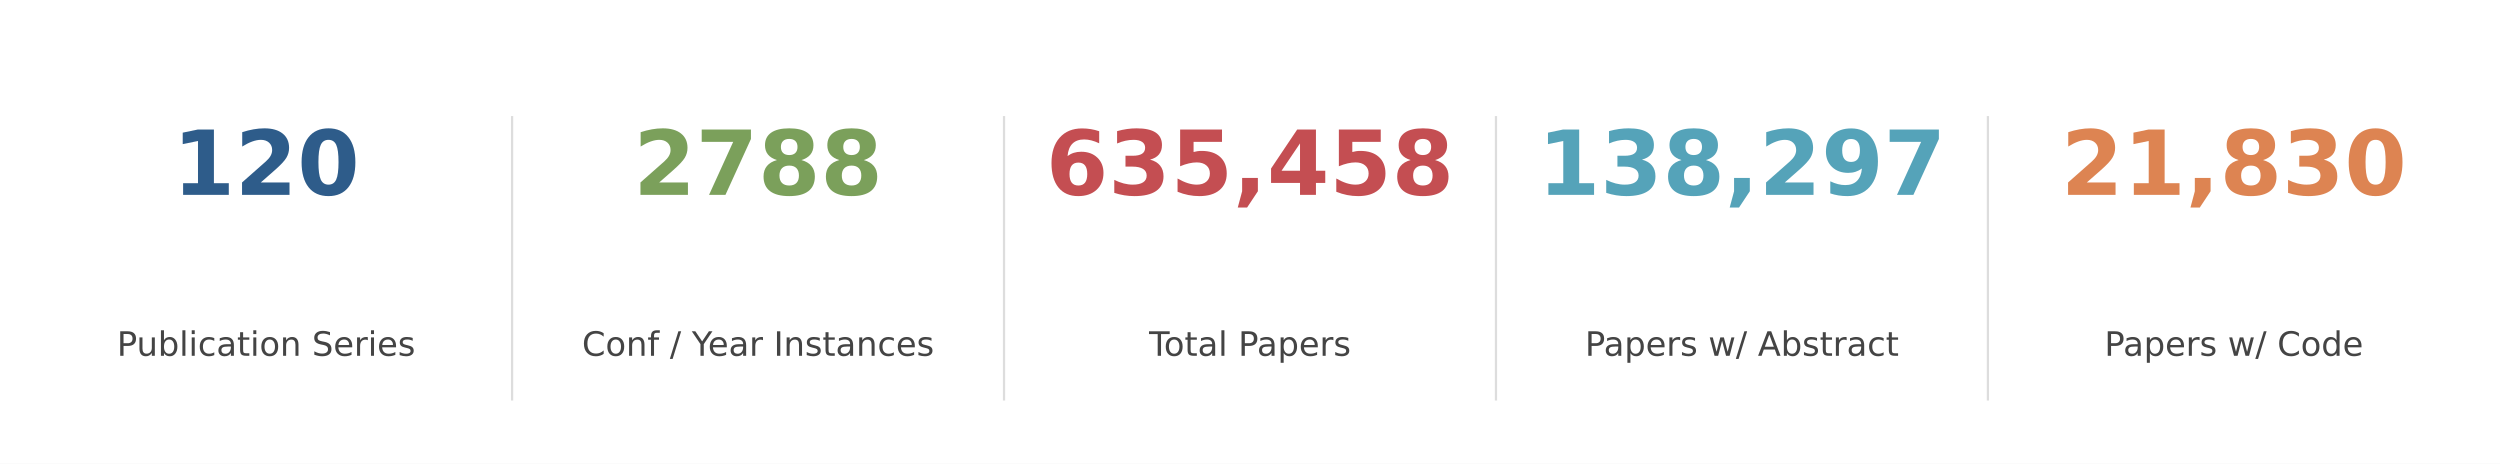
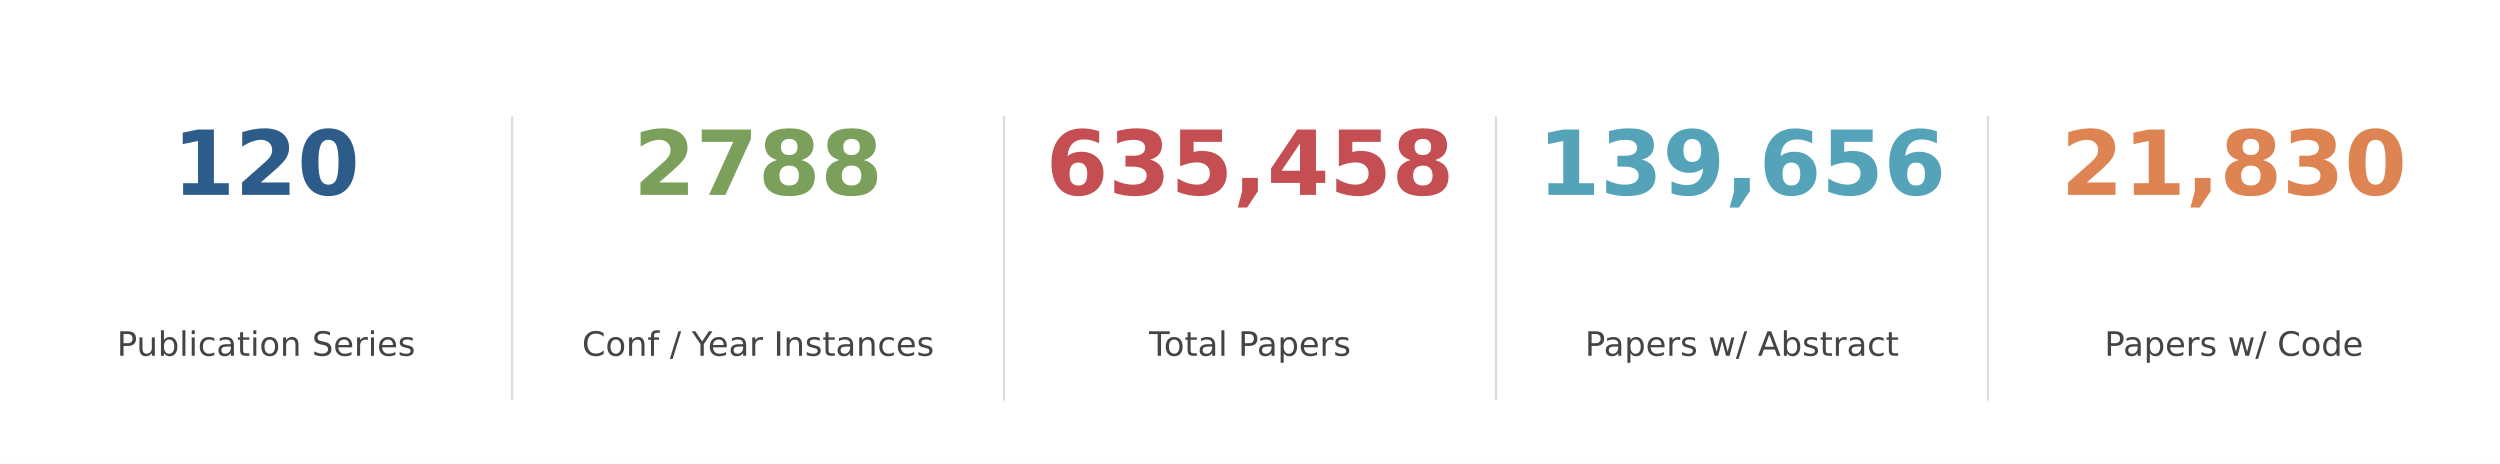
<svg xmlns="http://www.w3.org/2000/svg" xmlns:xlink="http://www.w3.org/1999/xlink" width="892.8pt" height="165.6pt" viewBox="0 0 892.8 165.6" version="1.1">
  <defs>
    <style type="text/css">*{stroke-linejoin: round; stroke-linecap: butt}</style>
  </defs>
  <g id="figure_1">
    <g id="patch_1">
      <path d="M 0 165.6  L 892.8 165.6  L 892.8 0  L 0 0  z " style="fill: #ffffff" />
    </g>
    <g id="axes_1">
      <g id="line2d_1">
-         <path d="M 182.88 142.65  L 182.88 41.85  " clip-path="url(#p8f32494fa1)" style="fill: none; stroke: #dddddd; stroke-width: 0.8; stroke-linecap: square" />
+         <path d="M 182.88 142.65  L 182.88 41.85  " clip-path="url(#pb21ab94721)" style="fill: none; stroke: #dddddd; stroke-width: 0.8; stroke-linecap: square" />
      </g>
      <g id="line2d_2">
-         <path d="M 358.56 142.65  L 358.56 41.85  " clip-path="url(#p8f32494fa1)" style="fill: none; stroke: #dddddd; stroke-width: 0.8; stroke-linecap: square" />
+         <path d="M 358.56 142.65  L 358.56 41.85  " clip-path="url(#pb21ab94721)" style="fill: none; stroke: #dddddd; stroke-width: 0.8; stroke-linecap: square" />
      </g>
      <g id="line2d_3">
-         <path d="M 534.24 142.65  L 534.24 41.85  " clip-path="url(#p8f32494fa1)" style="fill: none; stroke: #dddddd; stroke-width: 0.8; stroke-linecap: square" />
+         <path d="M 534.24 142.65  L 534.24 41.85  " clip-path="url(#pb21ab94721)" style="fill: none; stroke: #dddddd; stroke-width: 0.8; stroke-linecap: square" />
      </g>
      <g id="line2d_4">
-         <path d="M 709.92 142.65  L 709.92 41.85  " clip-path="url(#p8f32494fa1)" style="fill: none; stroke: #dddddd; stroke-width: 0.8; stroke-linecap: square" />
+         <path d="M 709.92 142.65  L 709.92 41.85  " clip-path="url(#pb21ab94721)" style="fill: none; stroke: #dddddd; stroke-width: 0.8; stroke-linecap: square" />
      </g>
      <g id="text_1">
        <g style="fill: #2e5c8a" transform="translate(61.6425 69.58) scale(0.32 -0.32)">
          <defs>
            <path id="DejaVuSans-Bold-31" d="M 750 831  L 1813 831  L 1813 3847  L 722 3622  L 722 4441  L 1806 4666  L 2950 4666  L 2950 831  L 4013 831  L 4013 0  L 750 0  L 750 831  z " transform="scale(0.015625)" />
            <path id="DejaVuSans-Bold-32" d="M 1844 884  L 3897 884  L 3897 0  L 506 0  L 506 884  L 2209 2388  Q 2438 2594 2547 2791  Q 2656 2988 2656 3200  Q 2656 3528 2436 3728  Q 2216 3928 1850 3928  Q 1569 3928 1234 3808  Q 900 3688 519 3450  L 519 4475  Q 925 4609 1322 4679  Q 1719 4750 2100 4750  Q 2938 4750 3402 4381  Q 3866 4013 3866 3353  Q 3866 2972 3669 2642  Q 3472 2313 2841 1759  L 1844 884  z " transform="scale(0.015625)" />
            <path id="DejaVuSans-Bold-30" d="M 2944 2338  Q 2944 3213 2780 3570  Q 2616 3928 2228 3928  Q 1841 3928 1675 3570  Q 1509 3213 1509 2338  Q 1509 1453 1675 1090  Q 1841 728 2228 728  Q 2613 728 2778 1090  Q 2944 1453 2944 2338  z M 4147 2328  Q 4147 1169 3647 539  Q 3147 -91 2228 -91  Q 1306 -91 806 539  Q 306 1169 306 2328  Q 306 3491 806 4120  Q 1306 4750 2228 4750  Q 3147 4750 3647 4120  Q 4147 3491 4147 2328  z " transform="scale(0.015625)" />
          </defs>
          <use xlink:href="#DejaVuSans-Bold-31" />
          <use xlink:href="#DejaVuSans-Bold-32" transform="translate(69.58008 0)" />
          <use xlink:href="#DejaVuSans-Bold-30" transform="translate(139.1602 0)" />
        </g>
      </g>
      <g id="text_2">
        <g style="fill: #444444" transform="translate(41.75438 127.0613) scale(0.12 -0.12)">
          <defs>
            <path id="DejaVuSans-50" d="M 1259 4147  L 1259 2394  L 2053 2394  Q 2494 2394 2734 2622  Q 2975 2850 2975 3272  Q 2975 3691 2734 3919  Q 2494 4147 2053 4147  L 1259 4147  z M 628 4666  L 2053 4666  Q 2838 4666 3239 4311  Q 3641 3956 3641 3272  Q 3641 2581 3239 2228  Q 2838 1875 2053 1875  L 1259 1875  L 1259 0  L 628 0  L 628 4666  z " transform="scale(0.015625)" />
            <path id="DejaVuSans-75" d="M 544 1381  L 544 3500  L 1119 3500  L 1119 1403  Q 1119 906 1312 657  Q 1506 409 1894 409  Q 2359 409 2629 706  Q 2900 1003 2900 1516  L 2900 3500  L 3475 3500  L 3475 0  L 2900 0  L 2900 538  Q 2691 219 2414 64  Q 2138 -91 1772 -91  Q 1169 -91 856 284  Q 544 659 544 1381  z M 1991 3584  L 1991 3584  z " transform="scale(0.015625)" />
            <path id="DejaVuSans-62" d="M 3116 1747  Q 3116 2381 2855 2742  Q 2594 3103 2138 3103  Q 1681 3103 1420 2742  Q 1159 2381 1159 1747  Q 1159 1113 1420 752  Q 1681 391 2138 391  Q 2594 391 2855 752  Q 3116 1113 3116 1747  z M 1159 2969  Q 1341 3281 1617 3432  Q 1894 3584 2278 3584  Q 2916 3584 3314 3078  Q 3713 2572 3713 1747  Q 3713 922 3314 415  Q 2916 -91 2278 -91  Q 1894 -91 1617 61  Q 1341 213 1159 525  L 1159 0  L 581 0  L 581 4863  L 1159 4863  L 1159 2969  z " transform="scale(0.015625)" />
            <path id="DejaVuSans-6c" d="M 603 4863  L 1178 4863  L 1178 0  L 603 0  L 603 4863  z " transform="scale(0.015625)" />
            <path id="DejaVuSans-69" d="M 603 3500  L 1178 3500  L 1178 0  L 603 0  L 603 3500  z M 603 4863  L 1178 4863  L 1178 4134  L 603 4134  L 603 4863  z " transform="scale(0.015625)" />
            <path id="DejaVuSans-63" d="M 3122 3366  L 3122 2828  Q 2878 2963 2633 3030  Q 2388 3097 2138 3097  Q 1578 3097 1268 2742  Q 959 2388 959 1747  Q 959 1106 1268 751  Q 1578 397 2138 397  Q 2388 397 2633 464  Q 2878 531 3122 666  L 3122 134  Q 2881 22 2623 -34  Q 2366 -91 2075 -91  Q 1284 -91 818 406  Q 353 903 353 1747  Q 353 2603 823 3093  Q 1294 3584 2113 3584  Q 2378 3584 2631 3529  Q 2884 3475 3122 3366  z " transform="scale(0.015625)" />
            <path id="DejaVuSans-61" d="M 2194 1759  Q 1497 1759 1228 1600  Q 959 1441 959 1056  Q 959 750 1161 570  Q 1363 391 1709 391  Q 2188 391 2477 730  Q 2766 1069 2766 1631  L 2766 1759  L 2194 1759  z M 3341 1997  L 3341 0  L 2766 0  L 2766 531  Q 2569 213 2275 61  Q 1981 -91 1556 -91  Q 1019 -91 701 211  Q 384 513 384 1019  Q 384 1609 779 1909  Q 1175 2209 1959 2209  L 2766 2209  L 2766 2266  Q 2766 2663 2505 2880  Q 2244 3097 1772 3097  Q 1472 3097 1187 3025  Q 903 2953 641 2809  L 641 3341  Q 956 3463 1253 3523  Q 1550 3584 1831 3584  Q 2591 3584 2966 3190  Q 3341 2797 3341 1997  z " transform="scale(0.015625)" />
            <path id="DejaVuSans-74" d="M 1172 4494  L 1172 3500  L 2356 3500  L 2356 3053  L 1172 3053  L 1172 1153  Q 1172 725 1289 603  Q 1406 481 1766 481  L 2356 481  L 2356 0  L 1766 0  Q 1100 0 847 248  Q 594 497 594 1153  L 594 3053  L 172 3053  L 172 3500  L 594 3500  L 594 4494  L 1172 4494  z " transform="scale(0.015625)" />
            <path id="DejaVuSans-6f" d="M 1959 3097  Q 1497 3097 1228 2736  Q 959 2375 959 1747  Q 959 1119 1226 758  Q 1494 397 1959 397  Q 2419 397 2687 759  Q 2956 1122 2956 1747  Q 2956 2369 2687 2733  Q 2419 3097 1959 3097  z M 1959 3584  Q 2709 3584 3137 3096  Q 3566 2609 3566 1747  Q 3566 888 3137 398  Q 2709 -91 1959 -91  Q 1206 -91 779 398  Q 353 888 353 1747  Q 353 2609 779 3096  Q 1206 3584 1959 3584  z " transform="scale(0.015625)" />
            <path id="DejaVuSans-6e" d="M 3513 2113  L 3513 0  L 2938 0  L 2938 2094  Q 2938 2591 2744 2837  Q 2550 3084 2163 3084  Q 1697 3084 1428 2787  Q 1159 2491 1159 1978  L 1159 0  L 581 0  L 581 3500  L 1159 3500  L 1159 2956  Q 1366 3272 1645 3428  Q 1925 3584 2291 3584  Q 2894 3584 3203 3211  Q 3513 2838 3513 2113  z " transform="scale(0.015625)" />
            <path id="DejaVuSans-20" transform="scale(0.015625)" />
            <path id="DejaVuSans-53" d="M 3425 4513  L 3425 3897  Q 3066 4069 2747 4153  Q 2428 4238 2131 4238  Q 1616 4238 1336 4038  Q 1056 3838 1056 3469  Q 1056 3159 1242 3001  Q 1428 2844 1947 2747  L 2328 2669  Q 3034 2534 3370 2195  Q 3706 1856 3706 1288  Q 3706 609 3251 259  Q 2797 -91 1919 -91  Q 1588 -91 1214 -16  Q 841 59 441 206  L 441 856  Q 825 641 1194 531  Q 1563 422 1919 422  Q 2459 422 2753 634  Q 3047 847 3047 1241  Q 3047 1584 2836 1778  Q 2625 1972 2144 2069  L 1759 2144  Q 1053 2284 737 2584  Q 422 2884 422 3419  Q 422 4038 858 4394  Q 1294 4750 2059 4750  Q 2388 4750 2728 4690  Q 3069 4631 3425 4513  z " transform="scale(0.015625)" />
            <path id="DejaVuSans-65" d="M 3597 1894  L 3597 1613  L 953 1613  Q 991 1019 1311 708  Q 1631 397 2203 397  Q 2534 397 2845 478  Q 3156 559 3463 722  L 3463 178  Q 3153 47 2828 -22  Q 2503 -91 2169 -91  Q 1331 -91 842 396  Q 353 884 353 1716  Q 353 2575 817 3079  Q 1281 3584 2069 3584  Q 2775 3584 3186 3129  Q 3597 2675 3597 1894  z M 3022 2063  Q 3016 2534 2758 2815  Q 2500 3097 2075 3097  Q 1594 3097 1305 2825  Q 1016 2553 972 2059  L 3022 2063  z " transform="scale(0.015625)" />
            <path id="DejaVuSans-72" d="M 2631 2963  Q 2534 3019 2420 3045  Q 2306 3072 2169 3072  Q 1681 3072 1420 2755  Q 1159 2438 1159 1844  L 1159 0  L 581 0  L 581 3500  L 1159 3500  L 1159 2956  Q 1341 3275 1631 3429  Q 1922 3584 2338 3584  Q 2397 3584 2469 3576  Q 2541 3569 2628 3553  L 2631 2963  z " transform="scale(0.015625)" />
            <path id="DejaVuSans-73" d="M 2834 3397  L 2834 2853  Q 2591 2978 2328 3040  Q 2066 3103 1784 3103  Q 1356 3103 1142 2972  Q 928 2841 928 2578  Q 928 2378 1081 2264  Q 1234 2150 1697 2047  L 1894 2003  Q 2506 1872 2764 1633  Q 3022 1394 3022 966  Q 3022 478 2636 193  Q 2250 -91 1575 -91  Q 1294 -91 989 -36  Q 684 19 347 128  L 347 722  Q 666 556 975 473  Q 1284 391 1588 391  Q 1994 391 2212 530  Q 2431 669 2431 922  Q 2431 1156 2273 1281  Q 2116 1406 1581 1522  L 1381 1569  Q 847 1681 609 1914  Q 372 2147 372 2553  Q 372 3047 722 3315  Q 1072 3584 1716 3584  Q 2034 3584 2315 3537  Q 2597 3491 2834 3397  z " transform="scale(0.015625)" />
          </defs>
          <use xlink:href="#DejaVuSans-50" />
          <use xlink:href="#DejaVuSans-75" transform="translate(58.55273 0)" />
          <use xlink:href="#DejaVuSans-62" transform="translate(121.9316 0)" />
          <use xlink:href="#DejaVuSans-6c" transform="translate(185.4082 0)" />
          <use xlink:href="#DejaVuSans-69" transform="translate(213.1914 0)" />
          <use xlink:href="#DejaVuSans-63" transform="translate(240.9746 0)" />
          <use xlink:href="#DejaVuSans-61" transform="translate(295.9551 0)" />
          <use xlink:href="#DejaVuSans-74" transform="translate(357.2344 0)" />
          <use xlink:href="#DejaVuSans-69" transform="translate(396.4434 0)" />
          <use xlink:href="#DejaVuSans-6f" transform="translate(424.2266 0)" />
          <use xlink:href="#DejaVuSans-6e" transform="translate(485.4082 0)" />
          <use xlink:href="#DejaVuSans-20" transform="translate(548.7871 0)" />
          <use xlink:href="#DejaVuSans-53" transform="translate(580.5742 0)" />
          <use xlink:href="#DejaVuSans-65" transform="translate(644.0508 0)" />
          <use xlink:href="#DejaVuSans-72" transform="translate(705.5742 0)" />
          <use xlink:href="#DejaVuSans-69" transform="translate(746.6875 0)" />
          <use xlink:href="#DejaVuSans-65" transform="translate(774.4707 0)" />
          <use xlink:href="#DejaVuSans-73" transform="translate(835.9941 0)" />
        </g>
      </g>
      <g id="text_3">
        <g style="fill: #7ba05b" transform="translate(226.19 69.58) scale(0.32 -0.32)">
          <defs>
            <path id="DejaVuSans-Bold-37" d="M 428 4666  L 3944 4666  L 3944 3988  L 2125 0  L 953 0  L 2675 3781  L 428 3781  L 428 4666  z " transform="scale(0.015625)" />
            <path id="DejaVuSans-Bold-38" d="M 2228 2088  Q 1891 2088 1709 1903  Q 1528 1719 1528 1375  Q 1528 1031 1709 848  Q 1891 666 2228 666  Q 2563 666 2741 848  Q 2919 1031 2919 1375  Q 2919 1722 2741 1905  Q 2563 2088 2228 2088  z M 1350 2484  Q 925 2613 709 2878  Q 494 3144 494 3541  Q 494 4131 934 4440  Q 1375 4750 2228 4750  Q 3075 4750 3515 4442  Q 3956 4134 3956 3541  Q 3956 3144 3739 2878  Q 3522 2613 3097 2484  Q 3572 2353 3814 2058  Q 4056 1763 4056 1313  Q 4056 619 3595 264  Q 3134 -91 2228 -91  Q 1319 -91 855 264  Q 391 619 391 1313  Q 391 1763 633 2058  Q 875 2353 1350 2484  z M 1631 3419  Q 1631 3141 1786 2991  Q 1941 2841 2228 2841  Q 2509 2841 2662 2991  Q 2816 3141 2816 3419  Q 2816 3697 2662 3845  Q 2509 3994 2228 3994  Q 1941 3994 1786 3844  Q 1631 3694 1631 3419  z " transform="scale(0.015625)" />
          </defs>
          <use xlink:href="#DejaVuSans-Bold-32" />
          <use xlink:href="#DejaVuSans-Bold-37" transform="translate(69.58008 0)" />
          <use xlink:href="#DejaVuSans-Bold-38" transform="translate(139.1602 0)" />
          <use xlink:href="#DejaVuSans-Bold-38" transform="translate(208.7402 0)" />
        </g>
      </g>
      <g id="text_4">
        <g style="fill: #444444" transform="translate(207.8512 127.0613) scale(0.12 -0.12)">
          <defs>
            <path id="DejaVuSans-43" d="M 4122 4306  L 4122 3641  Q 3803 3938 3442 4084  Q 3081 4231 2675 4231  Q 1875 4231 1450 3742  Q 1025 3253 1025 2328  Q 1025 1406 1450 917  Q 1875 428 2675 428  Q 3081 428 3442 575  Q 3803 722 4122 1019  L 4122 359  Q 3791 134 3420 21  Q 3050 -91 2638 -91  Q 1578 -91 968 557  Q 359 1206 359 2328  Q 359 3453 968 4101  Q 1578 4750 2638 4750  Q 3056 4750 3426 4639  Q 3797 4528 4122 4306  z " transform="scale(0.015625)" />
            <path id="DejaVuSans-66" d="M 2375 4863  L 2375 4384  L 1825 4384  Q 1516 4384 1395 4259  Q 1275 4134 1275 3809  L 1275 3500  L 2222 3500  L 2222 3053  L 1275 3053  L 1275 0  L 697 0  L 697 3053  L 147 3053  L 147 3500  L 697 3500  L 697 3744  Q 697 4328 969 4595  Q 1241 4863 1831 4863  L 2375 4863  z " transform="scale(0.015625)" />
            <path id="DejaVuSans-2f" d="M 1625 4666  L 2156 4666  L 531 -594  L 0 -594  L 1625 4666  z " transform="scale(0.015625)" />
            <path id="DejaVuSans-59" d="M -13 4666  L 666 4666  L 1959 2747  L 3244 4666  L 3922 4666  L 2272 2222  L 2272 0  L 1638 0  L 1638 2222  L -13 4666  z " transform="scale(0.015625)" />
            <path id="DejaVuSans-49" d="M 628 4666  L 1259 4666  L 1259 0  L 628 0  L 628 4666  z " transform="scale(0.015625)" />
          </defs>
          <use xlink:href="#DejaVuSans-43" />
          <use xlink:href="#DejaVuSans-6f" transform="translate(69.82422 0)" />
          <use xlink:href="#DejaVuSans-6e" transform="translate(131.0059 0)" />
          <use xlink:href="#DejaVuSans-66" transform="translate(194.3848 0)" />
          <use xlink:href="#DejaVuSans-20" transform="translate(229.5898 0)" />
          <use xlink:href="#DejaVuSans-2f" transform="translate(261.377 0)" />
          <use xlink:href="#DejaVuSans-20" transform="translate(295.0684 0)" />
          <use xlink:href="#DejaVuSans-59" transform="translate(326.8555 0)" />
          <use xlink:href="#DejaVuSans-65" transform="translate(374.6895 0)" />
          <use xlink:href="#DejaVuSans-61" transform="translate(436.2129 0)" />
          <use xlink:href="#DejaVuSans-72" transform="translate(497.4922 0)" />
          <use xlink:href="#DejaVuSans-20" transform="translate(538.6055 0)" />
          <use xlink:href="#DejaVuSans-49" transform="translate(570.3926 0)" />
          <use xlink:href="#DejaVuSans-6e" transform="translate(599.8848 0)" />
          <use xlink:href="#DejaVuSans-73" transform="translate(663.2637 0)" />
          <use xlink:href="#DejaVuSans-74" transform="translate(715.3633 0)" />
          <use xlink:href="#DejaVuSans-61" transform="translate(754.5723 0)" />
          <use xlink:href="#DejaVuSans-6e" transform="translate(815.8516 0)" />
          <use xlink:href="#DejaVuSans-63" transform="translate(879.2305 0)" />
          <use xlink:href="#DejaVuSans-65" transform="translate(934.2109 0)" />
          <use xlink:href="#DejaVuSans-73" transform="translate(995.7344 0)" />
        </g>
      </g>
      <g id="text_5">
        <g style="fill: #c44e52" transform="translate(373.5275 69.58) scale(0.32 -0.32)">
          <defs>
            <path id="DejaVuSans-Bold-36" d="M 2316 2303  Q 2000 2303 1842 2098  Q 1684 1894 1684 1484  Q 1684 1075 1842 870  Q 2000 666 2316 666  Q 2634 666 2792 870  Q 2950 1075 2950 1484  Q 2950 1894 2792 2098  Q 2634 2303 2316 2303  z M 3803 4544  L 3803 3681  Q 3506 3822 3243 3889  Q 2981 3956 2731 3956  Q 2194 3956 1894 3657  Q 1594 3359 1544 2772  Q 1750 2925 1990 3001  Q 2231 3078 2516 3078  Q 3231 3078 3670 2659  Q 4109 2241 4109 1563  Q 4109 813 3618 361  Q 3128 -91 2303 -91  Q 1394 -91 895 523  Q 397 1138 397 2266  Q 397 3422 980 4083  Q 1563 4744 2578 4744  Q 2900 4744 3203 4694  Q 3506 4644 3803 4544  z " transform="scale(0.015625)" />
            <path id="DejaVuSans-Bold-33" d="M 2981 2516  Q 3453 2394 3698 2092  Q 3944 1791 3944 1325  Q 3944 631 3412 270  Q 2881 -91 1863 -91  Q 1503 -91 1142 -33  Q 781 25 428 141  L 428 1069  Q 766 900 1098 814  Q 1431 728 1753 728  Q 2231 728 2486 893  Q 2741 1059 2741 1369  Q 2741 1688 2480 1852  Q 2219 2016 1709 2016  L 1228 2016  L 1228 2791  L 1734 2791  Q 2188 2791 2409 2933  Q 2631 3075 2631 3366  Q 2631 3634 2415 3781  Q 2200 3928 1806 3928  Q 1516 3928 1219 3862  Q 922 3797 628 3669  L 628 4550  Q 984 4650 1334 4700  Q 1684 4750 2022 4750  Q 2931 4750 3382 4451  Q 3834 4153 3834 3553  Q 3834 3144 3618 2883  Q 3403 2622 2981 2516  z " transform="scale(0.015625)" />
            <path id="DejaVuSans-Bold-35" d="M 678 4666  L 3669 4666  L 3669 3781  L 1638 3781  L 1638 3059  Q 1775 3097 1914 3117  Q 2053 3138 2203 3138  Q 3056 3138 3531 2711  Q 4006 2284 4006 1522  Q 4006 766 3489 337  Q 2972 -91 2053 -91  Q 1656 -91 1267 -14  Q 878 63 494 219  L 494 1166  Q 875 947 1217 837  Q 1559 728 1863 728  Q 2300 728 2551 942  Q 2803 1156 2803 1522  Q 2803 1891 2551 2103  Q 2300 2316 1863 2316  Q 1603 2316 1309 2248  Q 1016 2181 678 2041  L 678 4666  z " transform="scale(0.015625)" />
            <path id="DejaVuSans-Bold-2c" d="M 653 1209  L 1778 1209  L 1778 256  L 1006 -909  L 341 -909  L 653 256  L 653 1209  z " transform="scale(0.015625)" />
            <path id="DejaVuSans-Bold-34" d="M 2356 3675  L 1038 1722  L 2356 1722  L 2356 3675  z M 2156 4666  L 3494 4666  L 3494 1722  L 4159 1722  L 4159 850  L 3494 850  L 3494 0  L 2356 0  L 2356 850  L 288 850  L 288 1881  L 2156 4666  z " transform="scale(0.015625)" />
          </defs>
          <use xlink:href="#DejaVuSans-Bold-36" />
          <use xlink:href="#DejaVuSans-Bold-33" transform="translate(69.58008 0)" />
          <use xlink:href="#DejaVuSans-Bold-35" transform="translate(139.1602 0)" />
          <use xlink:href="#DejaVuSans-Bold-2c" transform="translate(208.7402 0)" />
          <use xlink:href="#DejaVuSans-Bold-34" transform="translate(246.7285 0)" />
          <use xlink:href="#DejaVuSans-Bold-35" transform="translate(316.3086 0)" />
          <use xlink:href="#DejaVuSans-Bold-38" transform="translate(385.8887 0)" />
        </g>
      </g>
      <g id="text_6">
        <g style="fill: #444444" transform="translate(410.3634 127.0613) scale(0.12 -0.12)">
          <defs>
            <path id="DejaVuSans-54" d="M -19 4666  L 3928 4666  L 3928 4134  L 2272 4134  L 2272 0  L 1638 0  L 1638 4134  L -19 4134  L -19 4666  z " transform="scale(0.015625)" />
            <path id="DejaVuSans-70" d="M 1159 525  L 1159 -1331  L 581 -1331  L 581 3500  L 1159 3500  L 1159 2969  Q 1341 3281 1617 3432  Q 1894 3584 2278 3584  Q 2916 3584 3314 3078  Q 3713 2572 3713 1747  Q 3713 922 3314 415  Q 2916 -91 2278 -91  Q 1894 -91 1617 61  Q 1341 213 1159 525  z M 3116 1747  Q 3116 2381 2855 2742  Q 2594 3103 2138 3103  Q 1681 3103 1420 2742  Q 1159 2381 1159 1747  Q 1159 1113 1420 752  Q 1681 391 2138 391  Q 2594 391 2855 752  Q 3116 1113 3116 1747  z " transform="scale(0.015625)" />
          </defs>
          <use xlink:href="#DejaVuSans-54" />
          <use xlink:href="#DejaVuSans-6f" transform="translate(44.08398 0)" />
          <use xlink:href="#DejaVuSans-74" transform="translate(105.2656 0)" />
          <use xlink:href="#DejaVuSans-61" transform="translate(144.4746 0)" />
          <use xlink:href="#DejaVuSans-6c" transform="translate(205.7539 0)" />
          <use xlink:href="#DejaVuSans-20" transform="translate(233.5371 0)" />
          <use xlink:href="#DejaVuSans-50" transform="translate(265.3242 0)" />
          <use xlink:href="#DejaVuSans-61" transform="translate(321.127 0)" />
          <use xlink:href="#DejaVuSans-70" transform="translate(382.4062 0)" />
          <use xlink:href="#DejaVuSans-65" transform="translate(445.8828 0)" />
          <use xlink:href="#DejaVuSans-72" transform="translate(507.4062 0)" />
          <use xlink:href="#DejaVuSans-73" transform="translate(548.5195 0)" />
        </g>
      </g>
      <g id="text_7">
        <g style="fill: #55a3b9" transform="translate(549.2075 69.58) scale(0.32 -0.32)">
          <defs>
            <path id="DejaVuSans-Bold-39" d="M 641 103  L 641 966  Q 928 831 1190 764  Q 1453 697 1709 697  Q 2247 697 2547 995  Q 2847 1294 2900 1881  Q 2688 1725 2447 1647  Q 2206 1569 1925 1569  Q 1209 1569 770 1986  Q 331 2403 331 3084  Q 331 3838 820 4291  Q 1309 4744 2131 4744  Q 3044 4744 3544 4128  Q 4044 3513 4044 2388  Q 4044 1231 3459 570  Q 2875 -91 1856 -91  Q 1528 -91 1228 -42  Q 928 6 641 103  z M 2125 2350  Q 2441 2350 2600 2554  Q 2759 2759 2759 3169  Q 2759 3575 2600 3781  Q 2441 3988 2125 3988  Q 1809 3988 1650 3781  Q 1491 3575 1491 3169  Q 1491 2759 1650 2554  Q 1809 2350 2125 2350  z " transform="scale(0.015625)" />
          </defs>
          <use xlink:href="#DejaVuSans-Bold-31" />
          <use xlink:href="#DejaVuSans-Bold-33" transform="translate(69.58008 0)" />
-           <use xlink:href="#DejaVuSans-Bold-38" transform="translate(139.1602 0)" />
+           <use xlink:href="#DejaVuSans-Bold-39" transform="translate(139.1602 0)" />
          <use xlink:href="#DejaVuSans-Bold-2c" transform="translate(208.7402 0)" />
-           <use xlink:href="#DejaVuSans-Bold-32" transform="translate(246.7285 0)" />
-           <use xlink:href="#DejaVuSans-Bold-39" transform="translate(316.3086 0)" />
-           <use xlink:href="#DejaVuSans-Bold-37" transform="translate(385.8887 0)" />
+           <use xlink:href="#DejaVuSans-Bold-36" transform="translate(246.7285 0)" />
+           <use xlink:href="#DejaVuSans-Bold-35" transform="translate(316.3086 0)" />
+           <use xlink:href="#DejaVuSans-Bold-36" transform="translate(385.8887 0)" />
        </g>
      </g>
      <g id="text_8">
        <g style="fill: #444444" transform="translate(566.0344 127.0613) scale(0.12 -0.12)">
          <defs>
            <path id="DejaVuSans-77" d="M 269 3500  L 844 3500  L 1563 769  L 2278 3500  L 2956 3500  L 3675 769  L 4391 3500  L 4966 3500  L 4050 0  L 3372 0  L 2619 2869  L 1863 0  L 1184 0  L 269 3500  z " transform="scale(0.015625)" />
            <path id="DejaVuSans-41" d="M 2188 4044  L 1331 1722  L 3047 1722  L 2188 4044  z M 1831 4666  L 2547 4666  L 4325 0  L 3669 0  L 3244 1197  L 1141 1197  L 716 0  L 50 0  L 1831 4666  z " transform="scale(0.015625)" />
          </defs>
          <use xlink:href="#DejaVuSans-50" />
          <use xlink:href="#DejaVuSans-61" transform="translate(55.80273 0)" />
          <use xlink:href="#DejaVuSans-70" transform="translate(117.082 0)" />
          <use xlink:href="#DejaVuSans-65" transform="translate(180.5586 0)" />
          <use xlink:href="#DejaVuSans-72" transform="translate(242.082 0)" />
          <use xlink:href="#DejaVuSans-73" transform="translate(283.1953 0)" />
          <use xlink:href="#DejaVuSans-20" transform="translate(335.2949 0)" />
          <use xlink:href="#DejaVuSans-77" transform="translate(367.082 0)" />
          <use xlink:href="#DejaVuSans-2f" transform="translate(448.8691 0)" />
          <use xlink:href="#DejaVuSans-20" transform="translate(482.5605 0)" />
          <use xlink:href="#DejaVuSans-41" transform="translate(514.3477 0)" />
          <use xlink:href="#DejaVuSans-62" transform="translate(582.7559 0)" />
          <use xlink:href="#DejaVuSans-73" transform="translate(646.2324 0)" />
          <use xlink:href="#DejaVuSans-74" transform="translate(698.332 0)" />
          <use xlink:href="#DejaVuSans-72" transform="translate(737.541 0)" />
          <use xlink:href="#DejaVuSans-61" transform="translate(778.6543 0)" />
          <use xlink:href="#DejaVuSans-63" transform="translate(839.9336 0)" />
          <use xlink:href="#DejaVuSans-74" transform="translate(894.9141 0)" />
        </g>
      </g>
      <g id="text_9">
        <g style="fill: #dd8452" transform="translate(736.02 69.58) scale(0.32 -0.32)">
          <use xlink:href="#DejaVuSans-Bold-32" />
          <use xlink:href="#DejaVuSans-Bold-31" transform="translate(69.58008 0)" />
          <use xlink:href="#DejaVuSans-Bold-2c" transform="translate(139.1602 0)" />
          <use xlink:href="#DejaVuSans-Bold-38" transform="translate(177.1484 0)" />
          <use xlink:href="#DejaVuSans-Bold-33" transform="translate(246.7285 0)" />
          <use xlink:href="#DejaVuSans-Bold-30" transform="translate(316.3086 0)" />
        </g>
      </g>
      <g id="text_10">
        <g style="fill: #444444" transform="translate(751.5384 127.0613) scale(0.12 -0.12)">
          <defs>
            <path id="DejaVuSans-64" d="M 2906 2969  L 2906 4863  L 3481 4863  L 3481 0  L 2906 0  L 2906 525  Q 2725 213 2448 61  Q 2172 -91 1784 -91  Q 1150 -91 751 415  Q 353 922 353 1747  Q 353 2572 751 3078  Q 1150 3584 1784 3584  Q 2172 3584 2448 3432  Q 2725 3281 2906 2969  z M 947 1747  Q 947 1113 1208 752  Q 1469 391 1925 391  Q 2381 391 2643 752  Q 2906 1113 2906 1747  Q 2906 2381 2643 2742  Q 2381 3103 1925 3103  Q 1469 3103 1208 2742  Q 947 2381 947 1747  z " transform="scale(0.015625)" />
          </defs>
          <use xlink:href="#DejaVuSans-50" />
          <use xlink:href="#DejaVuSans-61" transform="translate(55.80273 0)" />
          <use xlink:href="#DejaVuSans-70" transform="translate(117.082 0)" />
          <use xlink:href="#DejaVuSans-65" transform="translate(180.5586 0)" />
          <use xlink:href="#DejaVuSans-72" transform="translate(242.082 0)" />
          <use xlink:href="#DejaVuSans-73" transform="translate(283.1953 0)" />
          <use xlink:href="#DejaVuSans-20" transform="translate(335.2949 0)" />
          <use xlink:href="#DejaVuSans-77" transform="translate(367.082 0)" />
          <use xlink:href="#DejaVuSans-2f" transform="translate(448.8691 0)" />
          <use xlink:href="#DejaVuSans-20" transform="translate(482.5605 0)" />
          <use xlink:href="#DejaVuSans-43" transform="translate(514.3477 0)" />
          <use xlink:href="#DejaVuSans-6f" transform="translate(584.1719 0)" />
          <use xlink:href="#DejaVuSans-64" transform="translate(645.3535 0)" />
          <use xlink:href="#DejaVuSans-65" transform="translate(708.8301 0)" />
        </g>
      </g>
    </g>
  </g>
  <defs>
-     <clipPath id="p8f32494fa1">
+     <clipPath id="pb21ab94721">
      <rect x="7.2" y="7.2" width="878.4" height="151.2" />
    </clipPath>
  </defs>
</svg>
